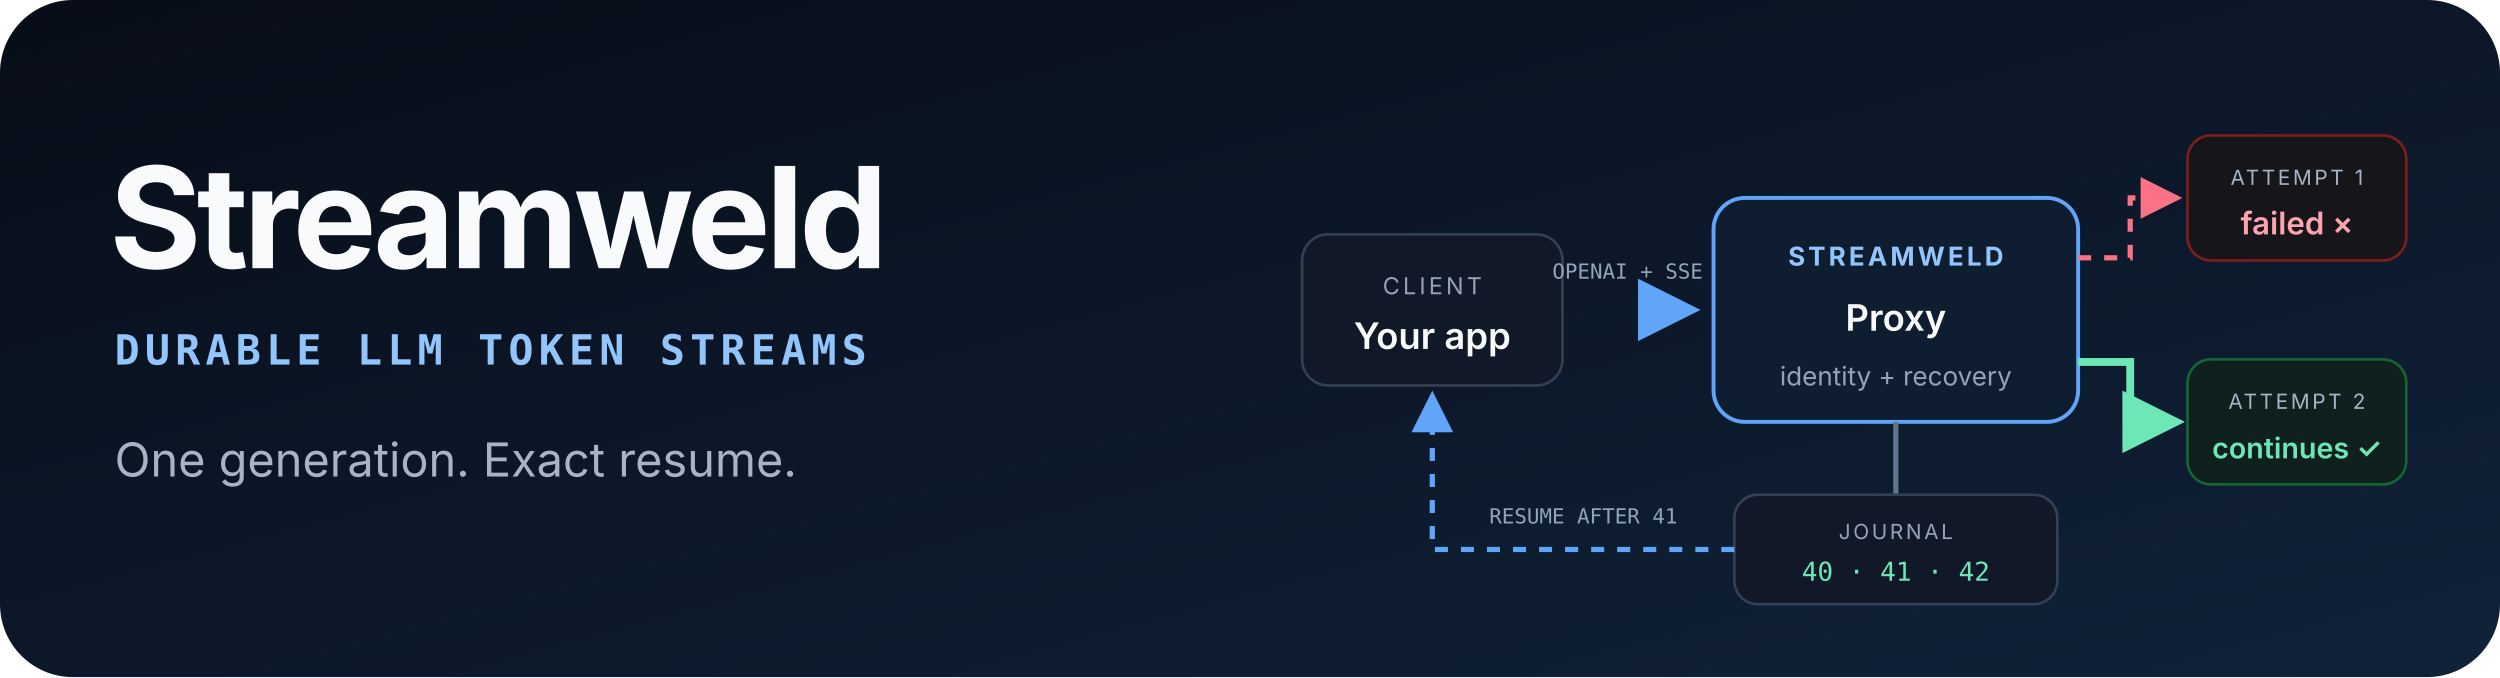
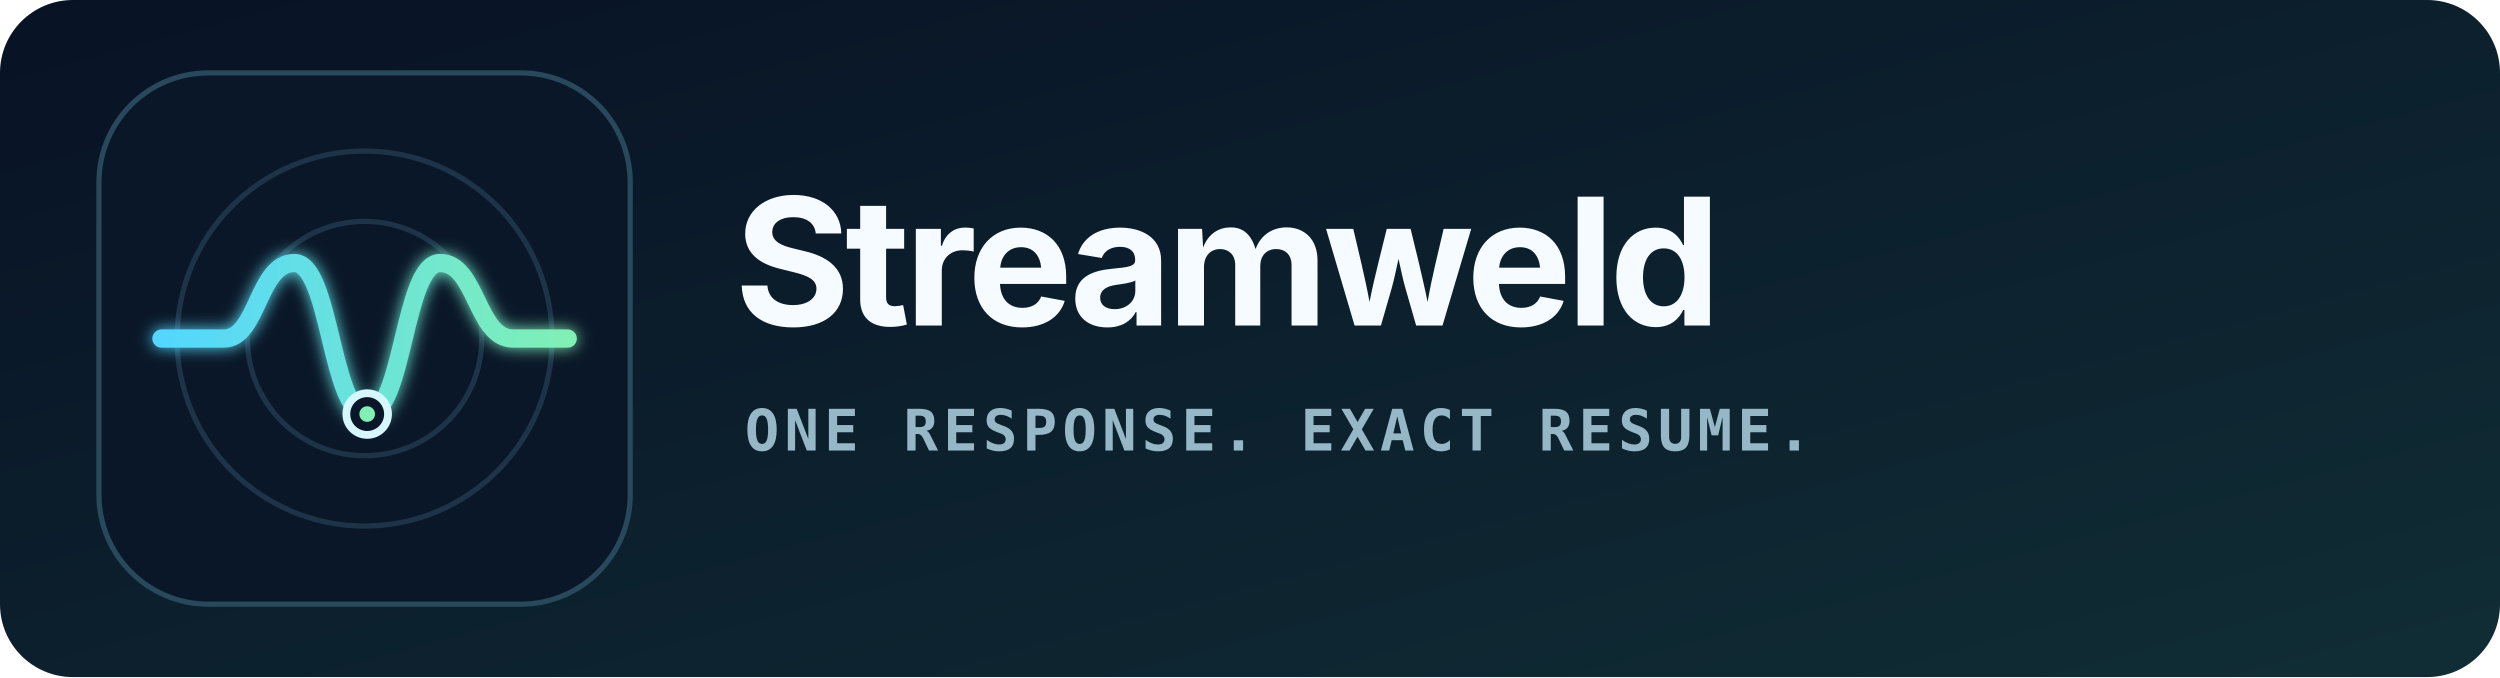
<svg xmlns="http://www.w3.org/2000/svg" viewBox="0 0 960 260" role="img" aria-labelledby="title description">
  <defs>
    <linearGradient id="background" x1="0" y1="0" x2="1" y2="1">
-       <stop offset="0" stop-color="#080d18" />
-       <stop offset="1" stop-color="#102239" />
+       <stop offset="0" stop-color="#081225" />
+       <stop offset="1" stop-color="#102d35" />
    </linearGradient>
    <linearGradient id="signal" x1="0" y1="0" x2="1" y2="0">
-       <stop offset="0" stop-color="#60a5fa" />
-       <stop offset="1" stop-color="#6ee7b7" />
+       <stop offset="0" stop-color="#54d6ff" />
+       <stop offset="1" stop-color="#80f0b5" />
    </linearGradient>
-     <marker id="arrow-blue" markerWidth="8" markerHeight="8" refX="7" refY="4" orient="auto" markerUnits="strokeWidth">
-       <path d="M0 0 8 4 0 8Z" fill="#60a5fa" />
-     </marker>
-     <marker id="arrow-red" markerWidth="8" markerHeight="8" refX="7" refY="4" orient="auto" markerUnits="strokeWidth">
-       <path d="M0 0 8 4 0 8Z" fill="#fb7185" />
-     </marker>
-     <marker id="arrow-green" markerWidth="8" markerHeight="8" refX="7" refY="4" orient="auto" markerUnits="strokeWidth">
-       <path d="M0 0 8 4 0 8Z" fill="#6ee7b7" />
-     </marker>
+     <filter id="soft-glow" x="-30%" y="-30%" width="160%" height="160%">
+       <feGaussianBlur stdDeviation="3" result="blur" />
+       <feMerge>
+         <feMergeNode in="blur" />
+         <feMergeNode in="SourceGraphic" />
+       </feMerge>
+     </filter>
  </defs>
  <rect width="960" height="260" rx="28" fill="url(#background)" />
-   <g transform="translate(42 55)">
-     <text x="0" y="48" fill="#f8fafc" font-family="Inter,Segoe UI,Arial,sans-serif" font-size="54" font-weight="700" letter-spacing="-1.8">Streamweld</text>
-     <text x="2" y="85" fill="#93c5fd" font-family="SFMono-Regular,Consolas,monospace" font-size="16" font-weight="600" letter-spacing="2">DURABLE LLM TOKEN STREAMS</text>
-     <text x="2" y="128" fill="#a8b3c4" font-family="Inter,Segoe UI,Arial,sans-serif" font-size="18">One generation. Exact resume.</text>
+   <g transform="translate(38 28)">
+     <rect x="0" y="0" width="204" height="204" rx="42" fill="#0a1728" stroke="#28485b" stroke-width="2" />
+     <circle cx="102" cy="102" r="72" fill="none" stroke="#1d3448" stroke-width="2" />
+     <circle cx="102" cy="102" r="45" fill="none" stroke="#1d3448" stroke-width="2" />
+     <path d="M24 102H48C61 102 61 73 75 73S89 131 103 131s14-58 28-58 14 29 28 29h21" fill="none" stroke="url(#signal)" stroke-width="7" stroke-linecap="round" stroke-linejoin="round" filter="url(#soft-glow)" />
+     <circle cx="103" cy="131" r="8" fill="#0a1728" stroke="#d7f7ff" stroke-width="3" />
+     <circle cx="103" cy="131" r="3" fill="#80f0b5" />
  </g>
-   <g font-family="Inter,Segoe UI,Arial,sans-serif">
-     <rect x="500" y="90" width="100" height="58" rx="10" fill="#111827" stroke="#334155" />
-     <text x="550" y="113" fill="#94a3b8" font-size="9" text-anchor="middle" letter-spacing="1.2">CLIENT</text>
-     <text x="550" y="134" fill="#f8fafc" font-size="14" font-weight="600" text-anchor="middle">Your app</text>
-     <path d="M600 119H650" fill="none" stroke="url(#signal)" stroke-width="3" marker-end="url(#arrow-blue)" />
-     <text x="625" y="107" fill="#93a4ba" font-family="SFMono-Regular,Consolas,monospace" font-size="8" text-anchor="middle">OPENAI + SSE</text>
-     <rect x="658" y="76" width="140" height="86" rx="12" fill="#0f1d30" stroke="#60a5fa" stroke-width="1.5" />
-     <text x="728" y="102" fill="#93c5fd" font-size="10" font-weight="700" text-anchor="middle" letter-spacing="1.2">STREAMWELD</text>
-     <text x="728" y="127" fill="#f8fafc" font-size="14" font-weight="600" text-anchor="middle">Proxy</text>
-     <text x="728" y="148" fill="#94a3b8" font-size="10" text-anchor="middle">identity + recovery</text>
-     <path d="M728 162V190" fill="none" stroke="#64748b" stroke-width="2" />
-     <rect x="666" y="190" width="124" height="42" rx="9" fill="#111827" stroke="#334155" />
-     <text x="728" y="207" fill="#94a3b8" font-size="8" text-anchor="middle" letter-spacing="1">JOURNAL</text>
-     <text x="728" y="223" fill="#6ee7b7" font-family="SFMono-Regular,Consolas,monospace" font-size="10" text-anchor="middle">40 · 41 · 42</text>
-     <path d="M798 99H818V76H836" fill="none" stroke="#fb7185" stroke-width="2" stroke-dasharray="5 5" marker-end="url(#arrow-red)" />
-     <rect x="840" y="52" width="84" height="48" rx="9" fill="#16151a" stroke="#7f1d1d" />
-     <text x="882" y="71" fill="#a8b3c4" font-size="8" text-anchor="middle" letter-spacing="1">ATTEMPT 1</text>
-     <text x="882" y="90" fill="#fda4af" font-size="12" font-weight="600" text-anchor="middle">failed ×</text>
-     <path d="M798 139H818V162H836" fill="none" stroke="#6ee7b7" stroke-width="3" marker-end="url(#arrow-green)" />
-     <rect x="840" y="138" width="84" height="48" rx="9" fill="#10201f" stroke="#166534" />
-     <text x="882" y="157" fill="#a8b3c4" font-size="8" text-anchor="middle" letter-spacing="1">ATTEMPT 2</text>
-     <text x="882" y="176" fill="#6ee7b7" font-size="11" font-weight="600" text-anchor="middle">continues ✓</text>
-     <path d="M666 211H550V152" fill="none" stroke="#60a5fa" stroke-width="2" stroke-dasharray="5 5" marker-end="url(#arrow-blue)" />
-     <text x="608" y="201" fill="#93a4ba" font-family="SFMono-Regular,Consolas,monospace" font-size="8" text-anchor="middle">RESUME AFTER 41</text>
+   <g transform="translate(282 65)" font-family="Inter,Segoe UI,Arial,sans-serif">
+     <text x="0" y="60" fill="#f5fbff" font-size="68" font-weight="700" letter-spacing="-2">Streamweld</text>
+     <text x="4" y="108" fill="#96b8c6" font-family="SFMono-Regular,Consolas,monospace" font-size="22" font-weight="600" letter-spacing="2">ONE RESPONSE. EXACT RESUME.</text>
  </g>
</svg>
